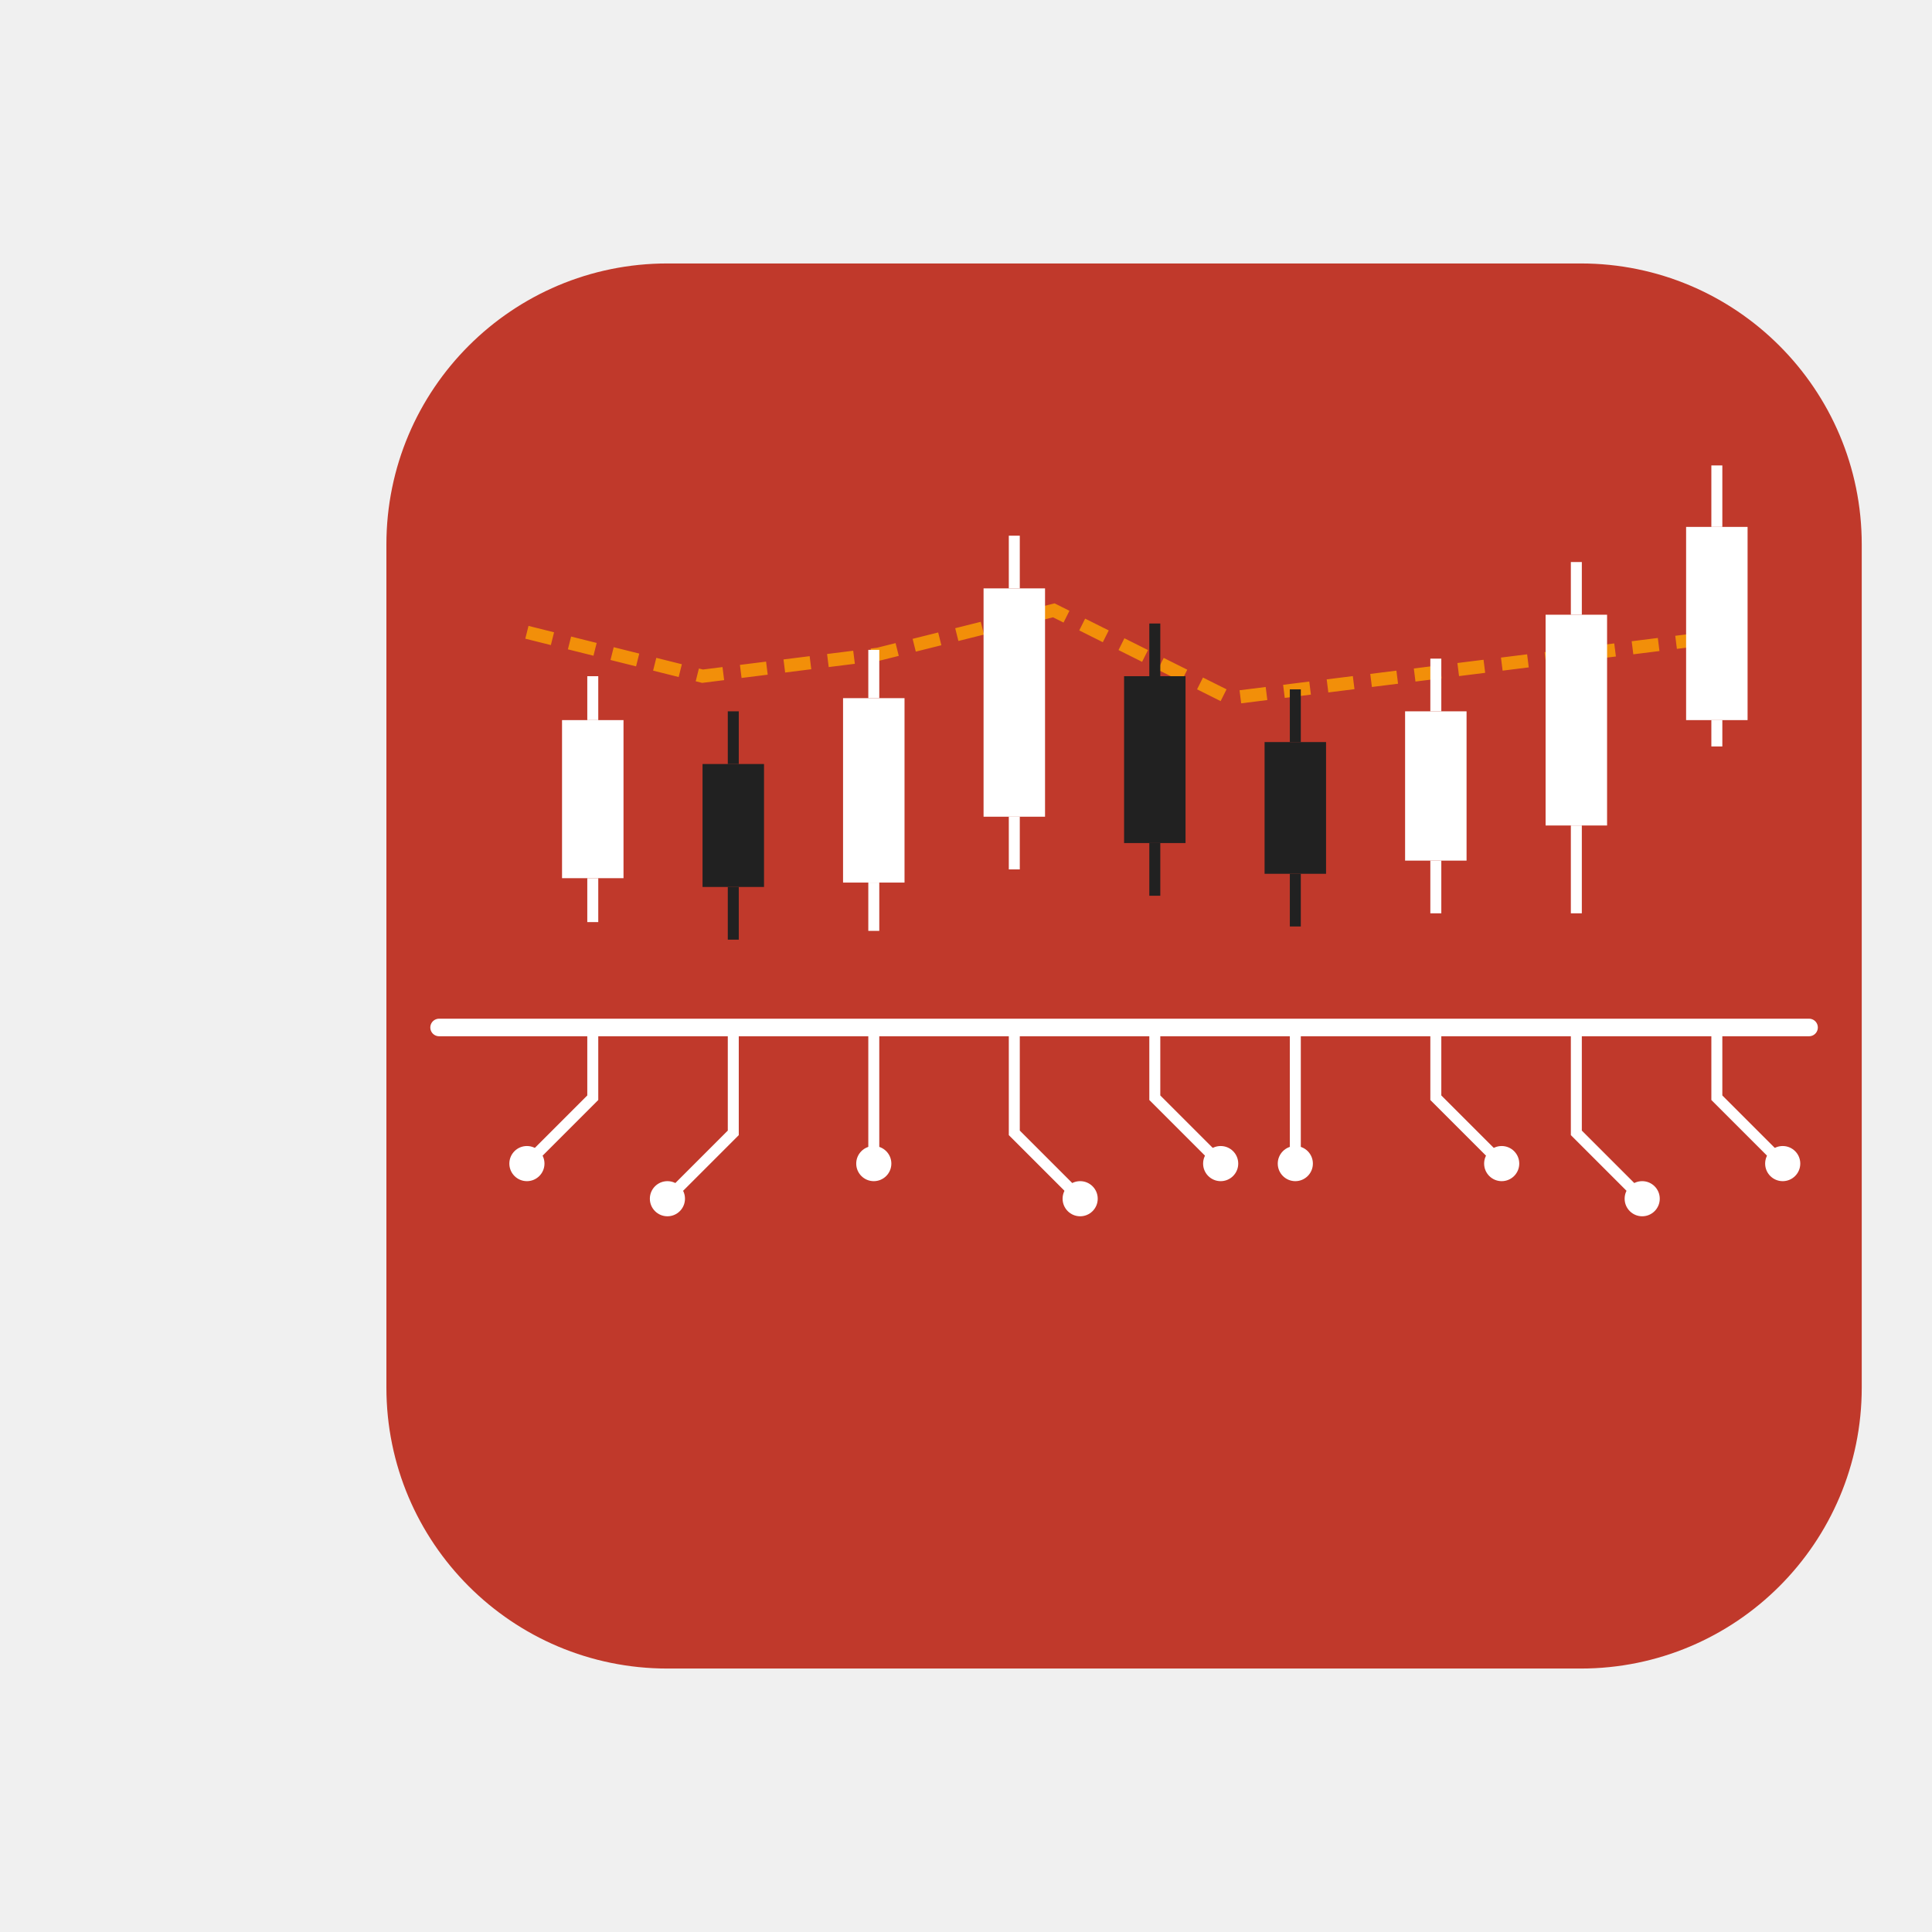
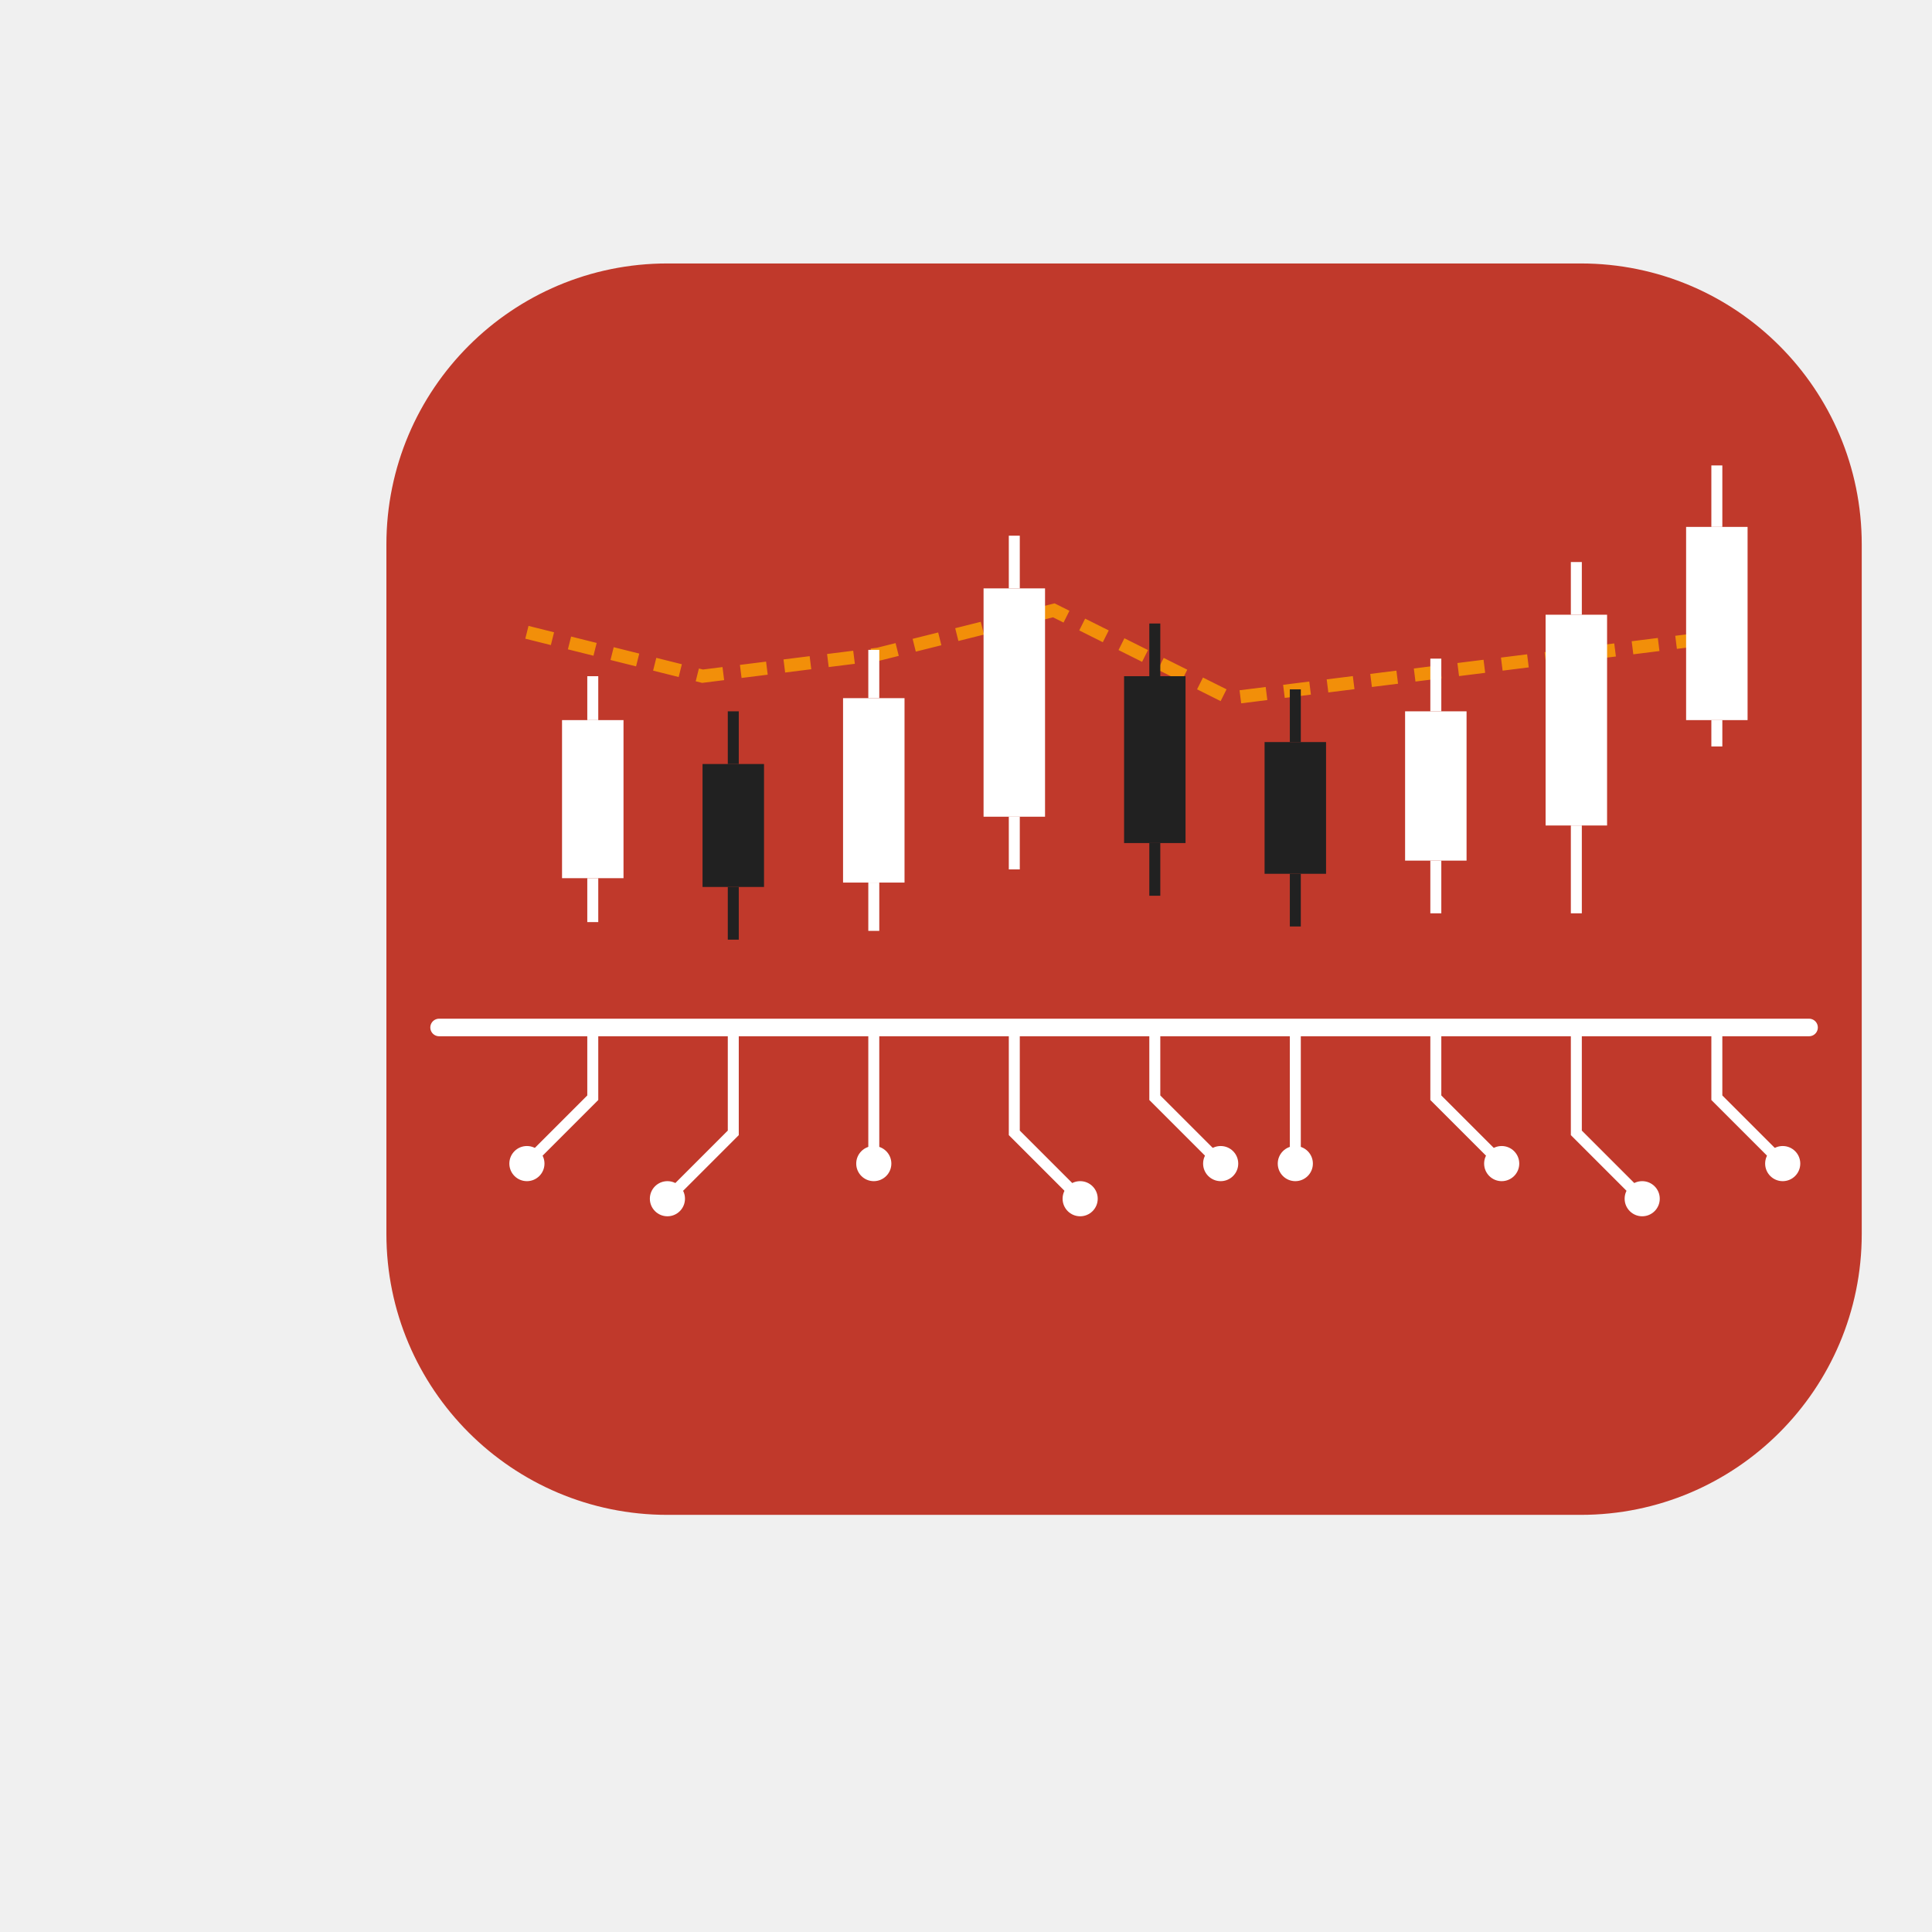
<svg xmlns="http://www.w3.org/2000/svg" width="440" height="440" viewBox="0 36 440 440" fill="none">
-   <rect x="88" y="96" width="336" height="320" rx="64" fill="#C0392B" />
+   <rect x="88" y="96" width="336" height="285" rx="64" fill="#C0392B" />
  <path d="M120 180 L160 190 L200 185 L240 175 L280 195 L320 190 L360 185 L400 180" stroke="#FFA500" stroke-width="3" stroke-dasharray="6 4" fill="none" opacity="0.8" />
  <rect x="128" y="200" width="14" height="36" fill="white" />
  <line x1="135" y1="190" x2="135" y2="200" stroke="white" stroke-width="2.5" />
  <line x1="135" y1="236" x2="135" y2="246" stroke="white" stroke-width="2.5" />
  <rect x="160" y="210" width="14" height="28" fill="#212121" />
  <line x1="167" y1="198" x2="167" y2="210" stroke="#212121" stroke-width="2.5" />
  <line x1="167" y1="238" x2="167" y2="250" stroke="#212121" stroke-width="2.5" />
  <rect x="192" y="195" width="14" height="42" fill="white" />
  <line x1="199" y1="184" x2="199" y2="195" stroke="white" stroke-width="2.5" />
  <line x1="199" y1="237" x2="199" y2="248" stroke="white" stroke-width="2.5" />
  <rect x="224" y="170" width="14" height="52" fill="white" />
  <line x1="231" y1="158" x2="231" y2="170" stroke="white" stroke-width="2.5" />
  <line x1="231" y1="222" x2="231" y2="234" stroke="white" stroke-width="2.5" />
  <rect x="256" y="190" width="14" height="38" fill="#212121" />
  <line x1="263" y1="178" x2="263" y2="190" stroke="#212121" stroke-width="2.5" />
  <line x1="263" y1="228" x2="263" y2="240" stroke="#212121" stroke-width="2.5" />
  <rect x="288" y="205" width="14" height="30" fill="#212121" />
  <line x1="295" y1="193" x2="295" y2="205" stroke="#212121" stroke-width="2.5" />
  <line x1="295" y1="235" x2="295" y2="247" stroke="#212121" stroke-width="2.5" />
  <rect x="320" y="198" width="14" height="34" fill="white" />
  <line x1="327" y1="186" x2="327" y2="198" stroke="white" stroke-width="2.5" />
  <line x1="327" y1="232" x2="327" y2="244" stroke="white" stroke-width="2.5" />
  <rect x="352" y="176" width="14" height="48" fill="white" />
  <line x1="359" y1="164" x2="359" y2="176" stroke="white" stroke-width="2.5" />
  <line x1="359" y1="224" x2="359" y2="244" stroke="white" stroke-width="2.5" />
  <rect x="384" y="156" width="14" height="44" fill="white" />
  <line x1="391" y1="142" x2="391" y2="156" stroke="white" stroke-width="2.5" />
  <line x1="391" y1="200" x2="391" y2="206" stroke="white" stroke-width="2.5" />
  <path d="M100 270H412" stroke="white" stroke-width="4" stroke-linecap="round" />
  <path d="M135 270V286L120 301" stroke="white" stroke-width="2.5" stroke-linecap="round" fill="none" />
  <circle cx="120" cy="301" r="4" fill="white" />
  <path d="M167 270V294L152 309" stroke="white" stroke-width="2.5" stroke-linecap="round" fill="none" />
  <circle cx="152" cy="309" r="4" fill="white" />
  <path d="M199 270V301" stroke="white" stroke-width="2.5" stroke-linecap="round" fill="none" />
  <circle cx="199" cy="301" r="4" fill="white" />
  <path d="M231 270V294L246 309" stroke="white" stroke-width="2.5" stroke-linecap="round" fill="none" />
  <circle cx="246" cy="309" r="4" fill="white" />
  <path d="M263 270V286L278 301" stroke="white" stroke-width="2.5" stroke-linecap="round" fill="none" />
  <circle cx="278" cy="301" r="4" fill="white" />
  <path d="M295 270V301" stroke="white" stroke-width="2.5" stroke-linecap="round" fill="none" />
  <circle cx="295" cy="301" r="4" fill="white" />
  <path d="M327 270V286L342 301" stroke="white" stroke-width="2.5" stroke-linecap="round" fill="none" />
  <circle cx="342" cy="301" r="4" fill="white" />
  <path d="M359 270V294L374 309" stroke="white" stroke-width="2.5" stroke-linecap="round" fill="none" />
  <circle cx="374" cy="309" r="4" fill="white" />
  <path d="M391 270V286L406 301" stroke="white" stroke-width="2.5" stroke-linecap="round" fill="none" />
  <circle cx="406" cy="301" r="4" fill="white" />
</svg>
